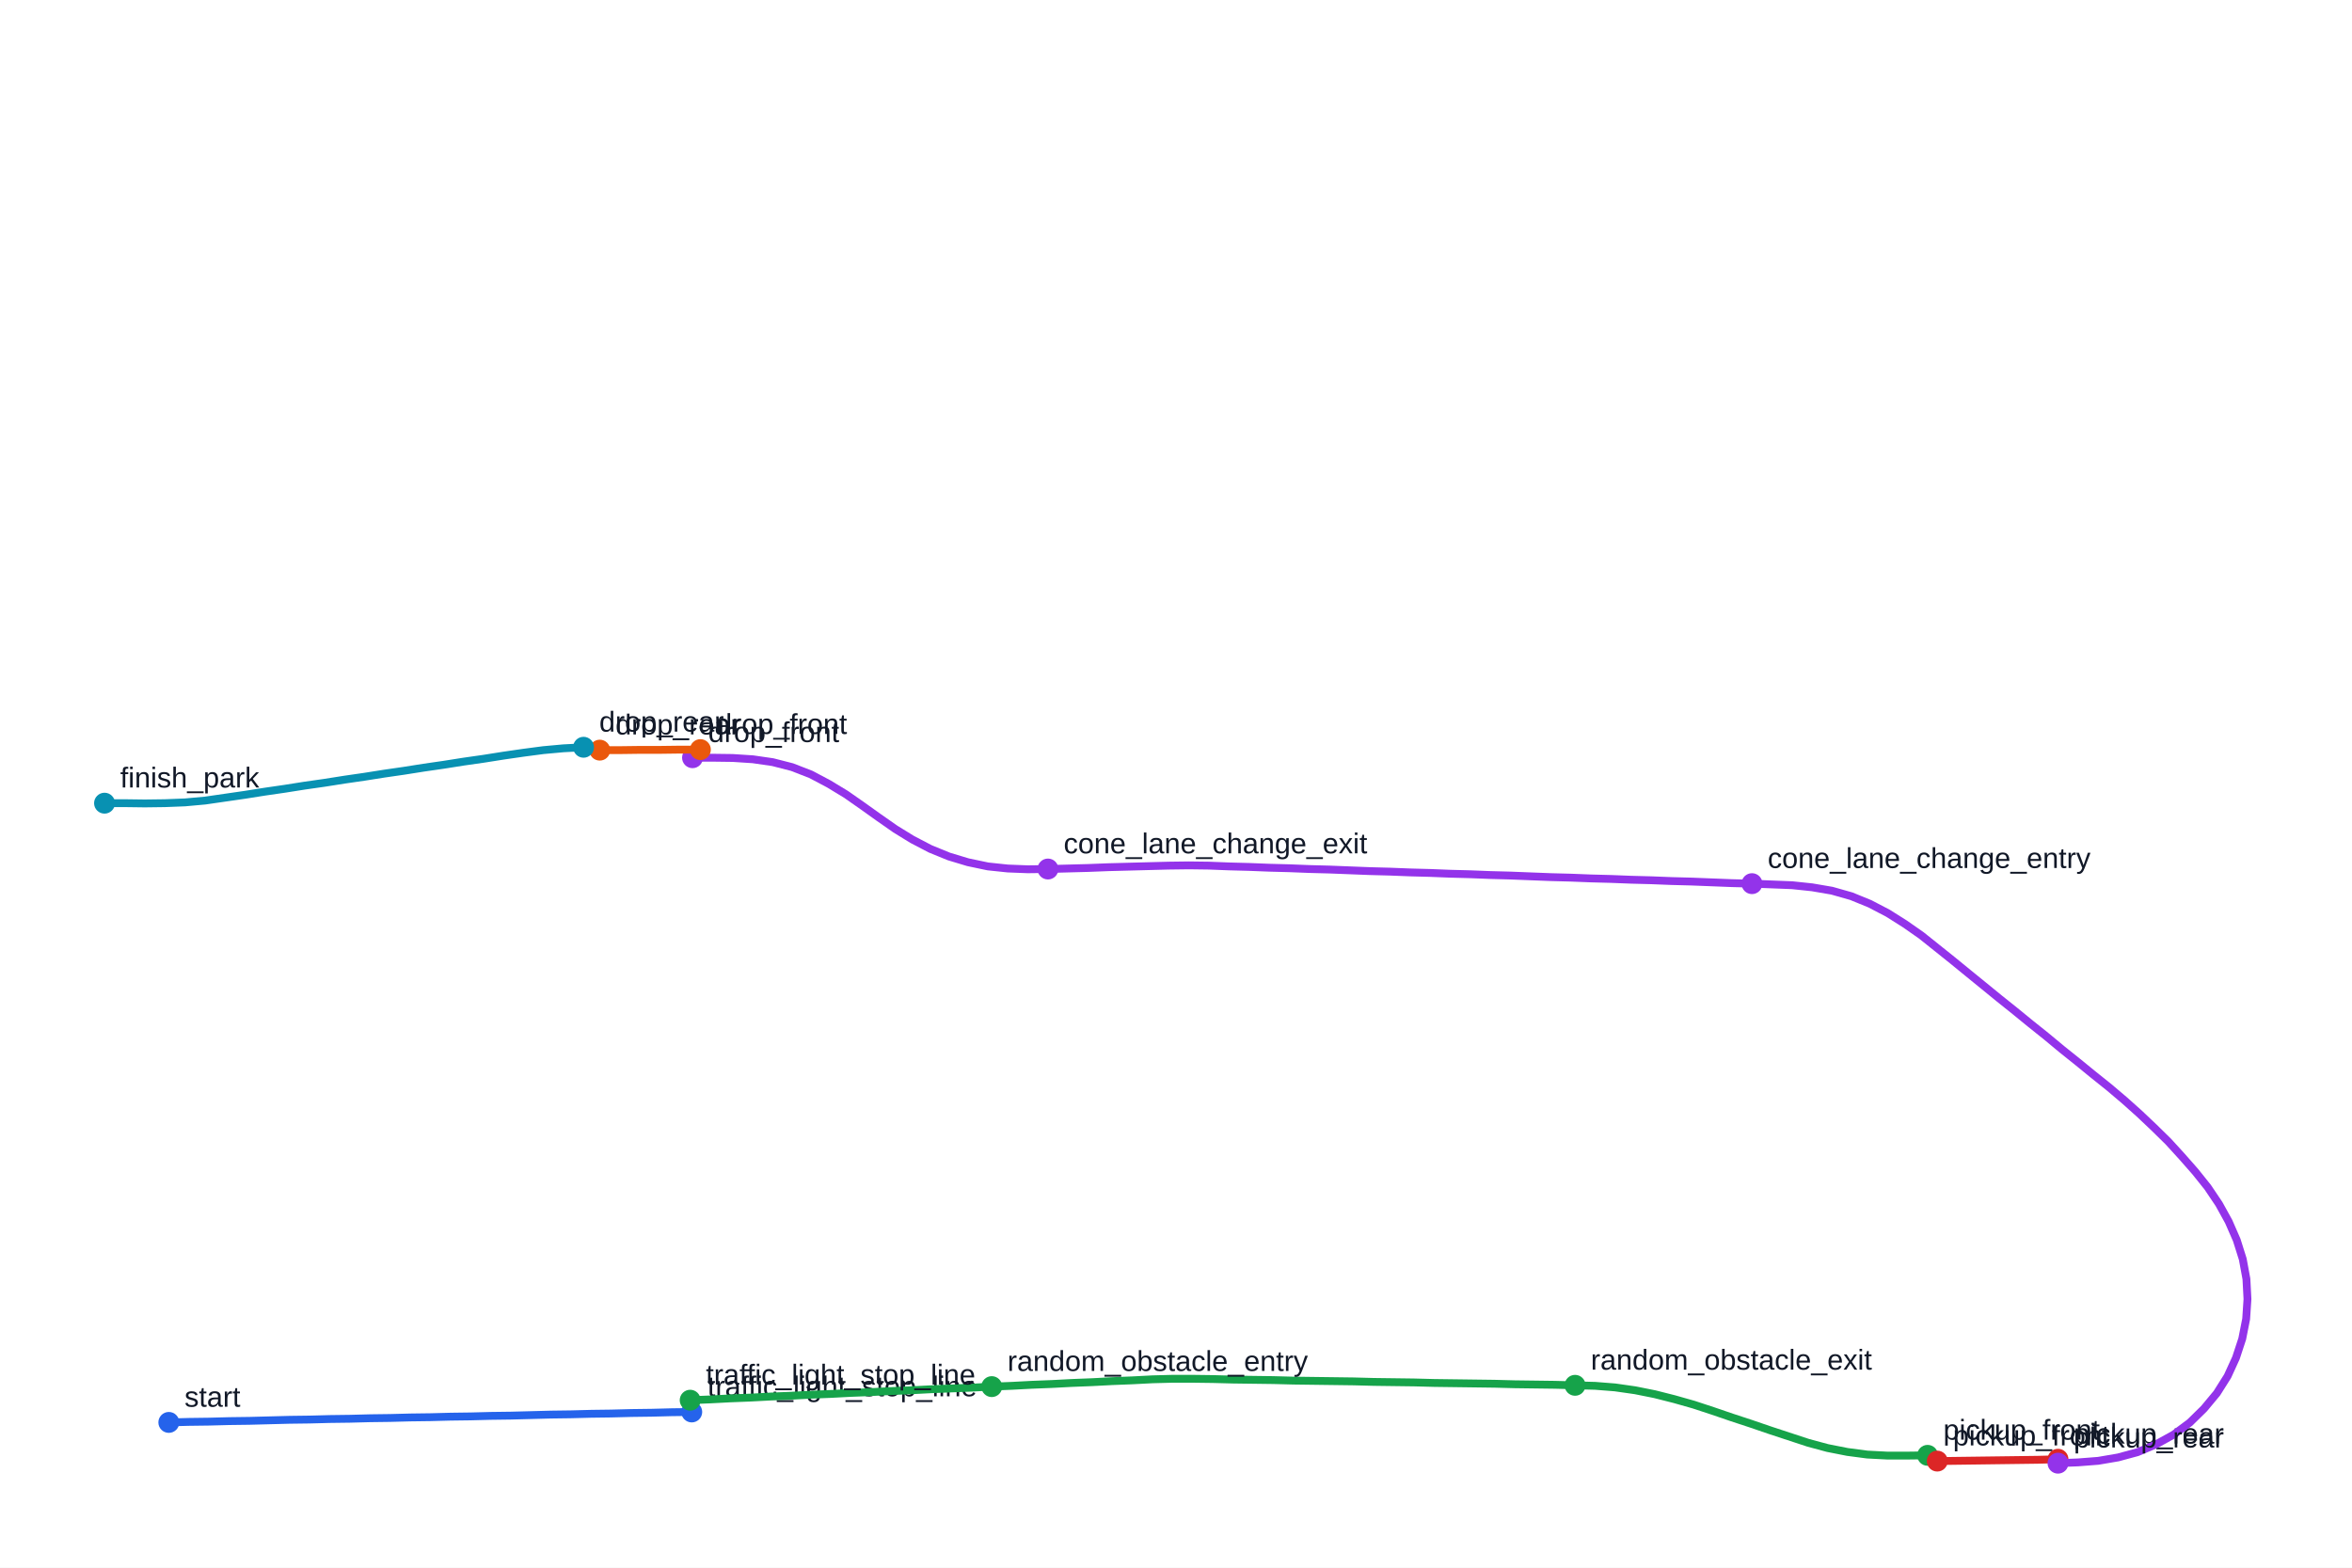
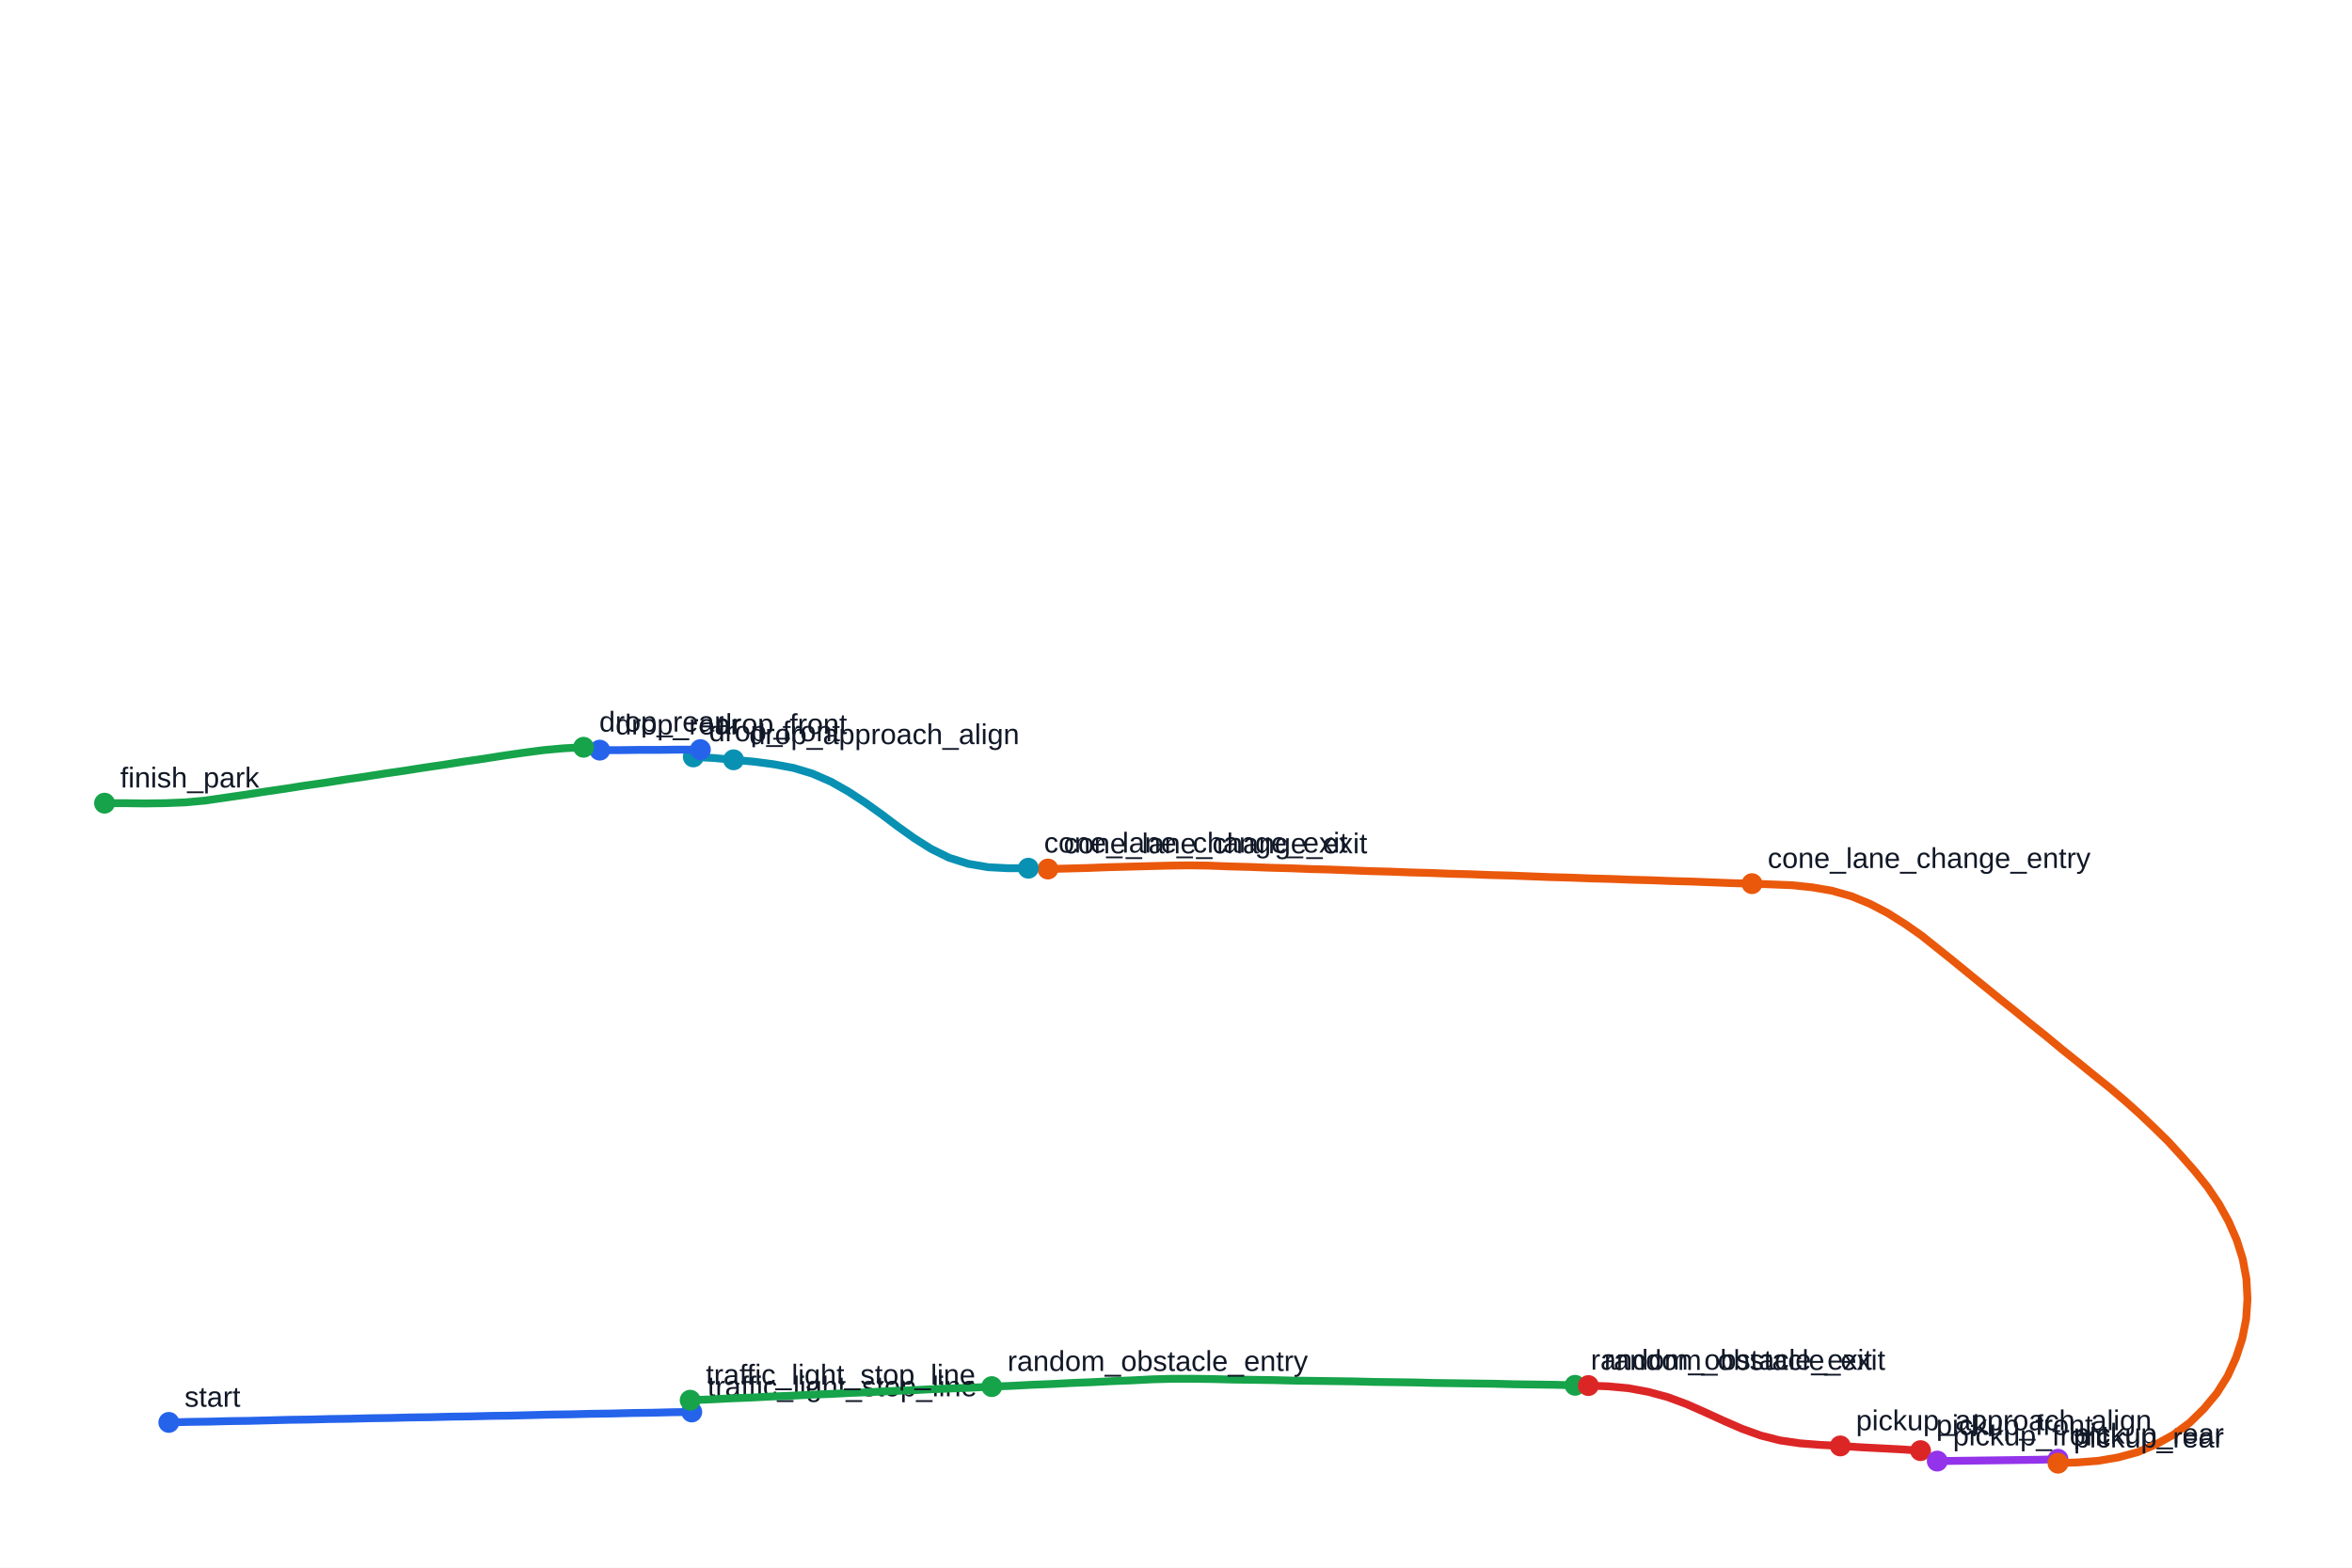
<svg xmlns="http://www.w3.org/2000/svg" width="900" height="600" viewBox="0 0 900 600">
  <rect width="100%" height="100%" fill="#ffffff" />
  <polyline points="64.6,544.4 72.3,544.2 80.0,544.1 87.7,543.9 95.4,543.8 103.1,543.6 110.8,543.4 118.5,543.3 126.2,543.1 133.9,543.0 141.6,542.8 149.3,542.7 157.0,542.5 164.7,542.4 172.4,542.2 180.1,542.1 187.8,541.9 195.5,541.8 203.2,541.6 210.8,541.4 218.5,541.3 226.2,541.1 233.9,541.0 241.6,540.8 249.3,540.7 257.0,540.5 264.7,540.4" fill="none" stroke="#2563eb" stroke-width="3" stroke-linecap="round" stroke-linejoin="round" />
  <circle cx="64.6" cy="544.4" r="4" fill="#2563eb" />
  <text x="70.6" y="538.4" font-family="Arial, sans-serif" font-size="11" fill="#111827">start</text>
  <circle cx="264.7" cy="540.4" r="4" fill="#2563eb" />
  <text x="270.7" y="534.4" font-family="Arial, sans-serif" font-size="11" fill="#111827">traffic_light_stop_line</text>
-   <polyline points="264.1,535.9 271.8,535.6 279.5,535.2 287.2,534.9 294.8,534.5 302.5,534.2 310.2,533.8 317.9,533.5 325.6,533.1 333.3,532.8 341.0,532.4 348.7,532.1 356.4,531.7 364.1,531.4 371.8,531.1 379.5,530.7 387.2,530.4 394.8,530.0 402.5,529.7 410.2,529.3 417.9,529.0 425.6,528.6 433.3,528.3 441.0,527.9 448.7,527.7 456.4,527.7 464.1,527.8 471.8,528.0 479.5,528.1 487.2,528.2 494.9,528.4 502.6,528.5 510.3,528.6 518.0,528.7 525.7,528.9 533.4,529.0 541.1,529.1 548.8,529.3 556.5,529.4 564.2,529.5 571.9,529.6 579.6,529.8 587.3,529.9 595.0,530.0 602.7,530.2 610.4,530.4 618.0,531.0 625.7,532.1 633.2,533.6 640.7,535.5 648.1,537.6 655.4,540.0 662.7,542.5 670.0,544.9 677.3,547.4 684.6,549.8 691.9,552.2 699.3,554.2 706.9,555.7 714.5,556.7 722.2,557.1 729.9,557.1 737.6,557.0" fill="none" stroke="#16a34a" stroke-width="3" stroke-linecap="round" stroke-linejoin="round" />
+   <polyline points="264.1,535.9 271.8,535.6 279.5,535.2 287.2,534.9 294.8,534.5 302.5,534.2 310.2,533.8 317.9,533.5 325.6,533.1 333.3,532.8 341.0,532.4 348.7,532.1 356.4,531.7 364.1,531.4 371.8,531.1 379.5,530.7 387.2,530.4 394.8,530.0 402.5,529.7 410.2,529.3 417.9,529.0 425.6,528.6 433.3,528.3 441.0,527.9 448.7,527.7 456.4,527.7 464.1,527.8 471.8,528.0 479.5,528.1 487.2,528.2 494.9,528.4 502.6,528.5 510.3,528.6 518.0,528.7 525.7,528.9 533.4,529.0 541.1,529.1 548.8,529.3 556.5,529.4 564.2,529.5 571.9,529.6 579.6,529.8 587.3,529.9 595.0,530.0 602.7,530.2" fill="none" stroke="#16a34a" stroke-width="3" stroke-linecap="round" stroke-linejoin="round" />
  <circle cx="264.1" cy="535.9" r="4" fill="#16a34a" />
  <text x="270.1" y="529.9" font-family="Arial, sans-serif" font-size="11" fill="#111827">traffic_light_stop_line</text>
  <circle cx="379.5" cy="530.7" r="4" fill="#16a34a" />
  <text x="385.5" y="524.7" font-family="Arial, sans-serif" font-size="11" fill="#111827">random_obstacle_entry</text>
  <circle cx="602.7" cy="530.2" r="4" fill="#16a34a" />
  <text x="608.7" y="524.2" font-family="Arial, sans-serif" font-size="11" fill="#111827">random_obstacle_exit</text>
-   <circle cx="737.6" cy="557.0" r="4" fill="#16a34a" />
-   <text x="743.6" y="551.0" font-family="Arial, sans-serif" font-size="11" fill="#111827">pickup_front</text>
-   <polyline points="741.3,559.2 749.0,559.1 756.7,559.0 764.4,558.9 772.1,558.8 779.8,558.7 787.5,558.5" fill="none" stroke="#dc2626" stroke-width="3" stroke-linecap="round" stroke-linejoin="round" />
-   <circle cx="741.3" cy="559.2" r="4" fill="#dc2626" />
+   <polyline points="607.8,530.3 615.5,530.6 623.1,531.3 630.7,532.7 638.1,534.7 645.4,537.4 652.4,540.5 659.4,543.7 666.5,546.8 673.7,549.4 681.2,551.3 688.8,552.4 696.5,553.0 704.2,553.4 711.8,553.9 719.5,554.3 727.2,554.7 734.9,555.2" fill="none" stroke="#dc2626" stroke-width="3" stroke-linecap="round" stroke-linejoin="round" />
+   <circle cx="607.8" cy="530.3" r="4" fill="#dc2626" />
+   <text x="613.8" y="524.3" font-family="Arial, sans-serif" font-size="11" fill="#111827">random_obstacle_exit</text>
+   <circle cx="704.2" cy="553.4" r="4" fill="#dc2626" />
+   <text x="710.2" y="547.4" font-family="Arial, sans-serif" font-size="11" fill="#111827">pickup_approach_align</text>
+   <circle cx="734.9" cy="555.2" r="4" fill="#dc2626" />
+   <text x="740.9" y="549.2" font-family="Arial, sans-serif" font-size="11" fill="#111827">pickup_front</text>
+   <polyline points="741.3,559.2 749.0,559.1 756.7,559.0 764.4,558.9 772.1,558.8 779.8,558.7 787.5,558.5" fill="none" stroke="#9333ea" stroke-width="3" stroke-linecap="round" stroke-linejoin="round" />
+   <circle cx="741.3" cy="559.2" r="4" fill="#9333ea" />
  <text x="747.3" y="553.2" font-family="Arial, sans-serif" font-size="11" fill="#111827">pickup_front</text>
-   <circle cx="787.5" cy="558.5" r="4" fill="#dc2626" />
+   <circle cx="787.5" cy="558.5" r="4" fill="#9333ea" />
  <text x="793.5" y="552.5" font-family="Arial, sans-serif" font-size="11" fill="#111827">pickup_rear</text>
-   <polyline points="787.5,560.0 795.2,559.7 802.9,559.1 810.5,557.8 817.9,555.8 825.0,552.8 831.7,549.1 837.9,544.5 843.4,539.1 848.3,533.2 852.4,526.7 855.6,519.7 858.0,512.4 859.5,504.8 860.0,497.2 859.6,489.5 858.2,481.9 855.9,474.6 852.8,467.5 849.1,460.8 844.8,454.4 840.0,448.4 834.9,442.6 829.7,436.9 824.2,431.5 818.6,426.2 812.9,421.1 807.0,416.1 801.0,411.3 795.0,406.4 789.0,401.6 783.1,396.7 777.1,391.9 771.1,387.0 765.1,382.2 759.1,377.3 753.2,372.5 747.2,367.6 741.2,362.8 735.2,358.0 728.9,353.6 722.4,349.5 715.5,345.9 708.4,343.0 701.0,340.9 693.4,339.6 685.8,338.8 678.1,338.5 670.4,338.2 662.7,338.0 655.0,337.7 647.3,337.4 639.6,337.2 631.9,336.9 624.2,336.7 616.5,336.4 608.8,336.2 601.1,335.9 593.4,335.7 585.7,335.4 578.0,335.1 570.3,334.9 562.6,334.6 554.9,334.4 547.2,334.1 539.6,333.9 531.9,333.6 524.2,333.4 516.5,333.1 508.8,332.8 501.1,332.6 493.4,332.3 485.7,332.1 478.0,331.8 470.3,331.6 462.6,331.3 454.9,331.2 447.2,331.3 439.5,331.5 431.8,331.7 424.1,331.9 416.4,332.2 408.7,332.4 401.0,332.6 393.3,332.7 385.6,332.4 378.0,331.6 370.4,330.0 363.1,327.8 356.0,324.9 349.1,321.3 342.6,317.3 336.3,312.9 330.0,308.4 323.7,304.0 317.1,300.0 310.3,296.4 303.1,293.6 295.7,291.7 288.1,290.6 280.4,290.1 272.7,290.0 265.0,290.0" fill="none" stroke="#9333ea" stroke-width="3" stroke-linecap="round" stroke-linejoin="round" />
-   <circle cx="787.5" cy="560.0" r="4" fill="#9333ea" />
+   <polyline points="787.5,560.0 795.2,559.7 802.9,559.1 810.5,557.8 817.9,555.8 825.0,552.8 831.7,549.1 837.9,544.5 843.4,539.1 848.3,533.2 852.4,526.7 855.6,519.7 858.0,512.4 859.5,504.8 860.0,497.2 859.6,489.5 858.2,481.9 855.9,474.6 852.8,467.5 849.1,460.8 844.8,454.4 840.0,448.4 834.9,442.6 829.7,436.9 824.2,431.5 818.6,426.2 812.9,421.1 807.0,416.1 801.0,411.3 795.0,406.4 789.0,401.6 783.1,396.7 777.1,391.9 771.1,387.0 765.1,382.2 759.1,377.3 753.2,372.5 747.2,367.6 741.2,362.8 735.2,358.0 728.9,353.6 722.4,349.5 715.5,345.9 708.4,343.0 701.0,340.9 693.4,339.6 685.8,338.8 678.1,338.5 670.4,338.2 662.7,338.0 655.0,337.7 647.3,337.4 639.6,337.2 631.9,336.9 624.2,336.7 616.5,336.4 608.8,336.2 601.1,335.9 593.4,335.7 585.7,335.4 578.0,335.1 570.3,334.9 562.6,334.6 554.9,334.4 547.2,334.1 539.6,333.9 531.9,333.6 524.2,333.4 516.5,333.1 508.8,332.8 501.1,332.6 493.4,332.3 485.7,332.1 478.0,331.8 470.3,331.6 462.6,331.3 454.9,331.2 447.2,331.3 439.5,331.5 431.8,331.7 424.1,331.9 416.4,332.2 408.7,332.4 401.0,332.6" fill="none" stroke="#ea580c" stroke-width="3" stroke-linecap="round" stroke-linejoin="round" />
+   <circle cx="787.5" cy="560.0" r="4" fill="#ea580c" />
  <text x="793.5" y="554.0" font-family="Arial, sans-serif" font-size="11" fill="#111827">pickup_rear</text>
-   <circle cx="670.4" cy="338.2" r="4" fill="#9333ea" />
+   <circle cx="670.4" cy="338.2" r="4" fill="#ea580c" />
  <text x="676.4" y="332.2" font-family="Arial, sans-serif" font-size="11" fill="#111827">cone_lane_change_entry</text>
-   <circle cx="401.0" cy="332.6" r="4" fill="#9333ea" />
+   <circle cx="401.0" cy="332.6" r="4" fill="#ea580c" />
  <text x="407.0" y="326.6" font-family="Arial, sans-serif" font-size="11" fill="#111827">cone_lane_change_exit</text>
-   <circle cx="265.0" cy="290.0" r="4" fill="#9333ea" />
-   <text x="271.0" y="284.0" font-family="Arial, sans-serif" font-size="11" fill="#111827">drop_front</text>
-   <polyline points="268.0,286.9 260.3,286.9 252.6,287.0 244.9,287.0 237.2,287.1 229.5,287.1" fill="none" stroke="#ea580c" stroke-width="3" stroke-linecap="round" stroke-linejoin="round" />
-   <circle cx="268.0" cy="286.9" r="4" fill="#ea580c" />
+   <polyline points="393.5,332.3 385.8,332.3 378.1,331.9 370.5,330.6 363.2,328.3 356.3,324.9 349.8,320.8 343.5,316.3 337.4,311.7 331.1,307.2 324.7,303.0 318.0,299.2 310.9,296.1 303.6,293.9 296.0,292.5 288.4,291.5 280.7,290.8 273.0,290.1 265.3,289.7" fill="none" stroke="#0891b2" stroke-width="3" stroke-linecap="round" stroke-linejoin="round" />
+   <circle cx="393.5" cy="332.3" r="4" fill="#0891b2" />
+   <text x="399.5" y="326.3" font-family="Arial, sans-serif" font-size="11" fill="#111827">cone_lane_change_exit</text>
+   <circle cx="280.7" cy="290.8" r="4" fill="#0891b2" />
+   <text x="286.7" y="284.8" font-family="Arial, sans-serif" font-size="11" fill="#111827">drop_approach_align</text>
+   <circle cx="265.3" cy="289.7" r="4" fill="#0891b2" />
+   <text x="271.3" y="283.7" font-family="Arial, sans-serif" font-size="11" fill="#111827">drop_front</text>
+   <polyline points="268.0,286.9 260.3,286.9 252.6,287.0 244.9,287.0 237.2,287.1 229.5,287.1" fill="none" stroke="#2563eb" stroke-width="3" stroke-linecap="round" stroke-linejoin="round" />
+   <circle cx="268.0" cy="286.9" r="4" fill="#2563eb" />
  <text x="274.0" y="280.9" font-family="Arial, sans-serif" font-size="11" fill="#111827">drop_front</text>
-   <circle cx="229.5" cy="287.1" r="4" fill="#ea580c" />
+   <circle cx="229.5" cy="287.1" r="4" fill="#2563eb" />
  <text x="235.5" y="281.1" font-family="Arial, sans-serif" font-size="11" fill="#111827">drop_rear</text>
-   <polyline points="223.3,286.0 215.6,286.4 207.9,287.1 200.3,288.1 192.7,289.2 185.1,290.4 177.4,291.5 169.8,292.7 162.2,293.8 154.6,295.0 147.0,296.1 139.4,297.3 131.8,298.4 124.2,299.6 116.5,300.7 108.9,301.9 101.3,303.0 93.7,304.2 86.1,305.3 78.5,306.4 70.8,307.1 63.1,307.4 55.4,307.5 47.7,307.4 40.0,307.4" fill="none" stroke="#0891b2" stroke-width="3" stroke-linecap="round" stroke-linejoin="round" />
-   <circle cx="223.3" cy="286.0" r="4" fill="#0891b2" />
+   <polyline points="223.3,286.0 215.6,286.4 207.9,287.1 200.3,288.1 192.7,289.2 185.1,290.4 177.4,291.5 169.8,292.7 162.2,293.8 154.6,295.0 147.0,296.1 139.4,297.3 131.8,298.4 124.2,299.6 116.5,300.7 108.9,301.9 101.3,303.0 93.7,304.2 86.1,305.3 78.5,306.4 70.8,307.1 63.1,307.4 55.4,307.5 47.7,307.4 40.0,307.4" fill="none" stroke="#16a34a" stroke-width="3" stroke-linecap="round" stroke-linejoin="round" />
+   <circle cx="223.3" cy="286.0" r="4" fill="#16a34a" />
  <text x="229.3" y="280.0" font-family="Arial, sans-serif" font-size="11" fill="#111827">drop_rear</text>
-   <circle cx="40.0" cy="307.4" r="4" fill="#0891b2" />
+   <circle cx="40.0" cy="307.4" r="4" fill="#16a34a" />
  <text x="46.0" y="301.4" font-family="Arial, sans-serif" font-size="11" fill="#111827">finish_park</text>
</svg>
